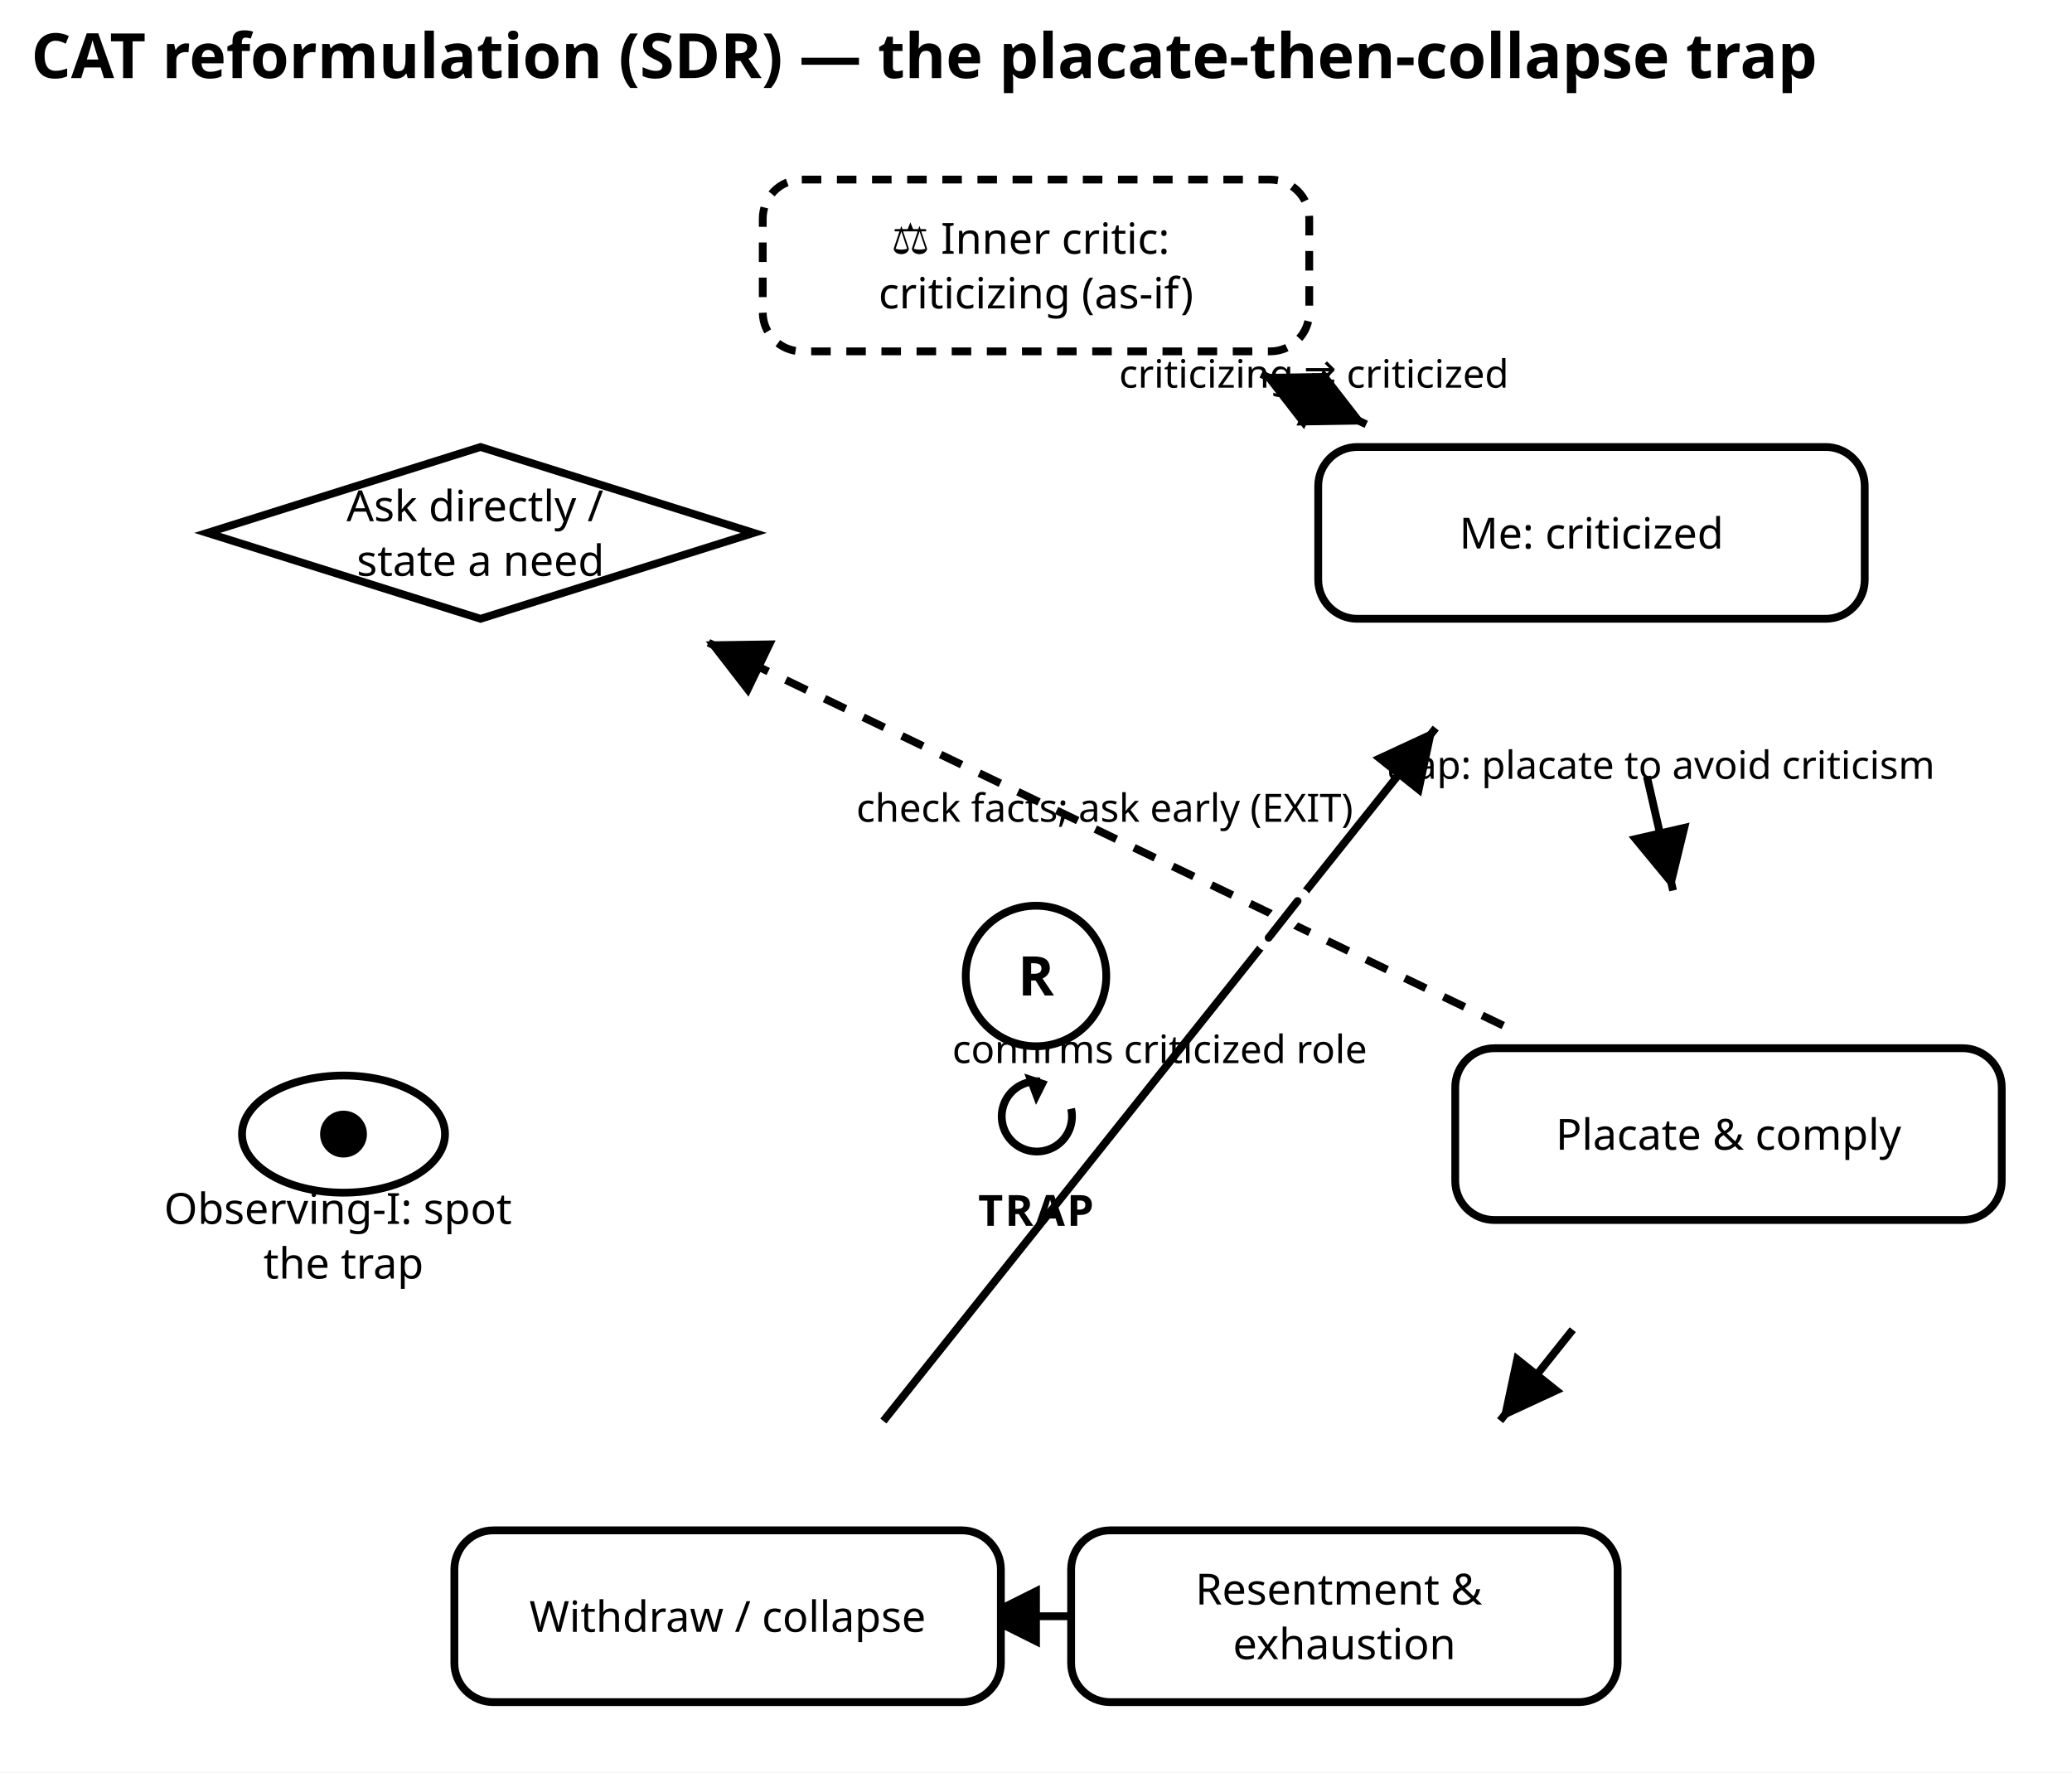
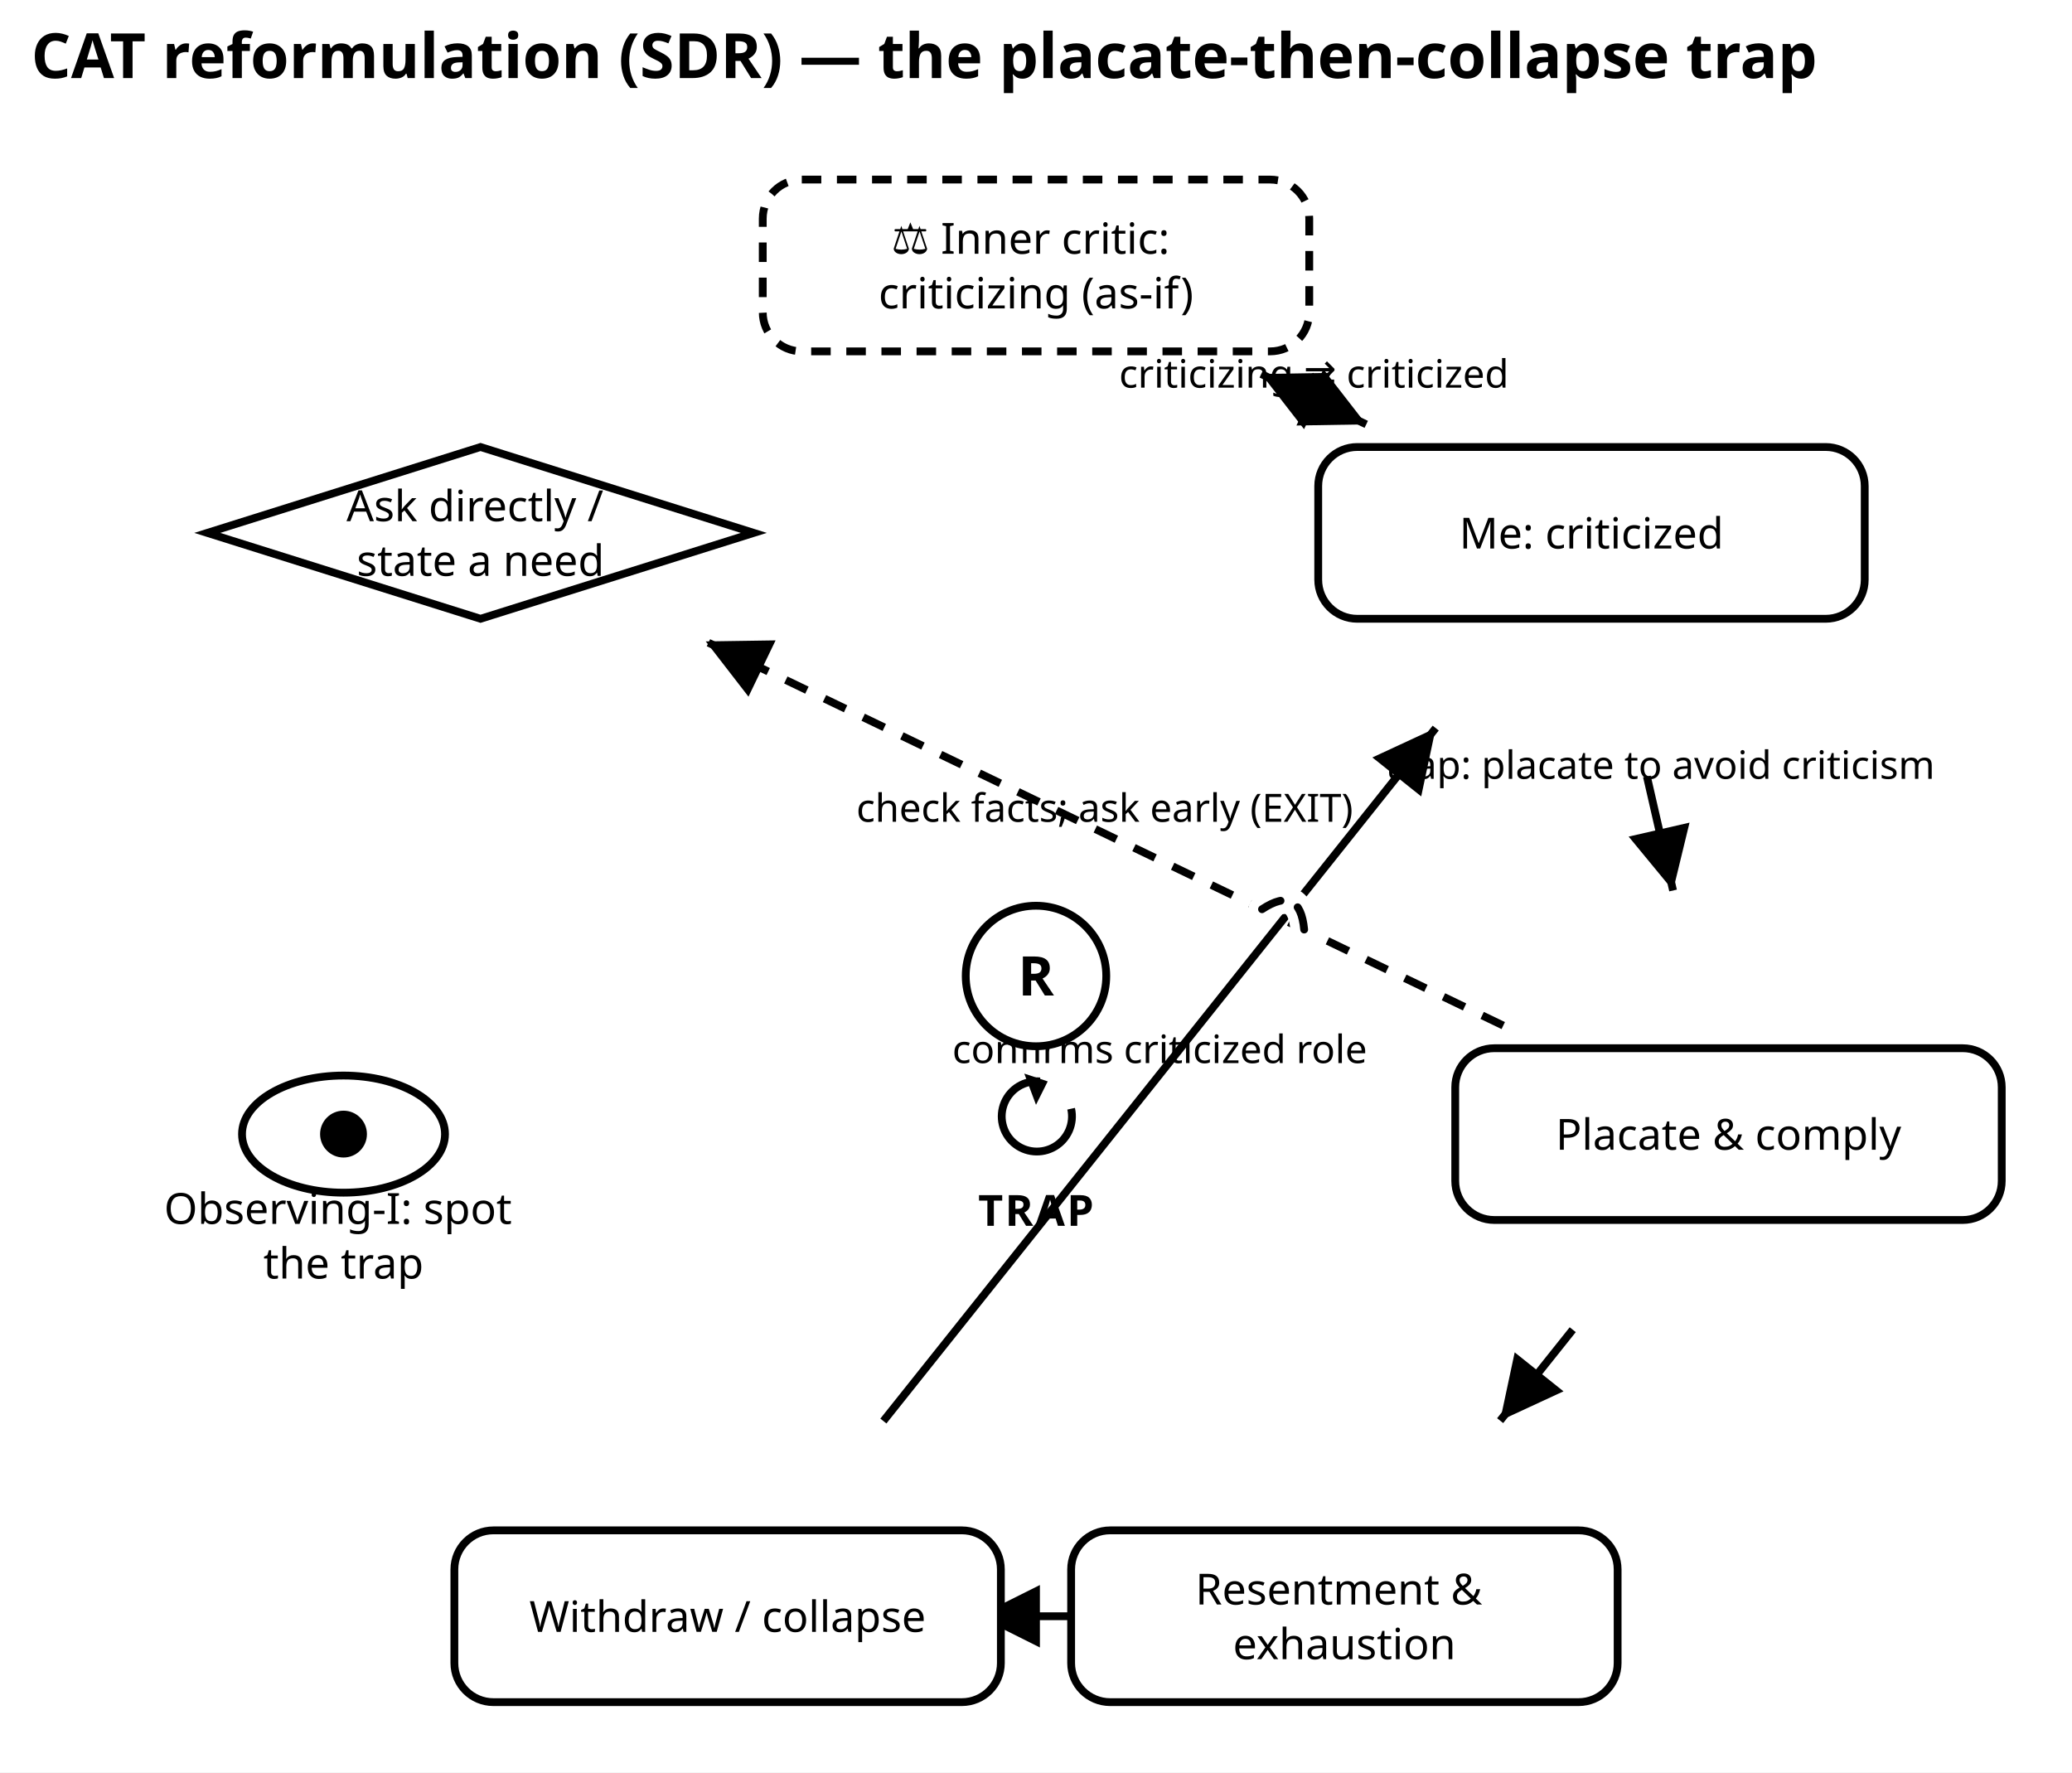
<svg xmlns="http://www.w3.org/2000/svg" viewBox="14.6 0 530.8 454" role="img" aria-label="Maintaining loop: CAT reformulation (SDR) — the placate-then-collapse trap. Links: Inner critic: criticizing &lt;-&gt; Me: criticized; Me: criticized -&gt; Placate &amp; comply; Placate &amp; comply -&gt; Resentment &amp; exhaustion; Resentment &amp; exhaustion -&gt; Withdraw / collapse; Withdraw / collapse -&gt; Me: criticized (reinforcing). Ways out: Placate &amp; comply to Ask directly / state a need. This maintaining pattern is a trap — a self-confirming loop, where actions meant to escape confirm the belief. Contested standing (held as disputed, not settled): Inner critic: criticizing. Named as-if — a metaphor, not a literal claim: Inner critic: criticizing. Confidence — high: Placate &amp; comply; low: Inner critic: criticizing.">
  <defs>
    <marker id="arrow" markerWidth="10" markerHeight="10" refX="8" refY="4" orient="auto-start-reverse">
      <path d="M0,0 L8,4 L0,8 z" fill="#000" />
    </marker>
  </defs>
  <rect x="14.6" y="0" width="530.8" height="454" fill="#fff" />
  <text x="22.6" y="20" font-family="sans-serif" font-size="16" font-weight="700">CAT reformulation (SDR) — the placate-then-collapse trap</text>
  <path data-el="edge:rr" d="M 337.7,95.8 L 364.6,108.7" fill="none" stroke="#000" stroke-width="2" marker-start="url(#arrow)" marker-end="url(#arrow)" />
  <text data-el="edgelabel:rr" x="351.2" y="99.3" font-family="sans-serif" font-size="10" text-anchor="middle">criticizing ⇄ criticized</text>
  <path data-el="edge:c_p" d="M 436.5,198.9 L 443.2,228.1" fill="none" stroke="#000" stroke-width="2" marker-end="url(#arrow)" />
  <text data-el="edgelabel:c_p" x="439.9" y="199.5" font-family="sans-serif" font-size="10" text-anchor="middle">trap: placate to avoid criticism</text>
  <path data-el="edge:p_r" d="M 417.5,340.6 L 398.9,363.9" fill="none" stroke="#000" stroke-width="2" marker-end="url(#arrow)" />
  <path data-el="edge:r_w" d="M 295,414 L 265,414" fill="none" stroke="#000" stroke-width="2" marker-end="url(#arrow)" />
  <path data-el="edge:w_c" d="M 240.9,364 L 382.4,186.5" fill="none" stroke="#000" stroke-width="2" marker-end="url(#arrow)" />
  <text data-el="edgelabel:w_c" x="311.7" y="272.3" font-family="sans-serif" font-size="10" text-anchor="middle">confirms criticized role</text>
  <path data-el="edge:exit" d="M 399.7,262.7 L 195.4,164.3" fill="none" stroke="#000" stroke-width="2" stroke-dasharray="6 5" marker-end="url(#arrow)" />
  <text data-el="edgelabel:exit" x="297.6" y="210.5" font-family="sans-serif" font-size="10" text-anchor="middle">check facts; ask early (EXIT)</text>
-   <line x1="339.6" y1="240.2" x2="347" y2="230.8" stroke="#fff" stroke-width="7" stroke-linecap="round" />
-   <line x1="339.6" y1="240.2" x2="347" y2="230.8" stroke="#000" stroke-width="2" stroke-linecap="round" />
+   <path d="M 348.7,238.1 Q 347.6,226.5 337.9,232.9" fill="none" stroke="#fff" stroke-width="7" stroke-linecap="round" />
+   <path d="M 348.7,238.1 Q 347.6,226.5 337.9,232.9" fill="none" stroke="#000" stroke-width="2" stroke-dasharray="6 5" stroke-linecap="round" />
  <circle cx="280" cy="250" r="18" fill="#fff" stroke="#000" stroke-width="2" />
  <text x="280" y="255" text-anchor="middle" font-family="sans-serif" font-size="14" font-weight="700">R</text>
  <path d="M 289,284 A 9 9 0 1 1 281,277" fill="none" stroke="#000" stroke-width="2" />
  <path d="M 277,275 L 283,277 L 280,283 z" fill="#000" stroke="none" />
  <text x="280" y="314" text-anchor="middle" font-family="sans-serif" font-size="11" font-weight="700" letter-spacing="0.5">TRAP</text>
  <rect data-el="node:criticized" x="352.3" y="114.5" width="140" height="44" rx="10" ry="10" fill="#fff" stroke="#000" stroke-width="2" />
  <text x="422.3" y="140.5" font-family="sans-serif" font-size="11" text-anchor="middle" data-el="nodelabel:criticized">Me: criticized</text>
  <rect data-el="node:placate" x="387.4" y="268.5" width="140" height="44" rx="10" ry="10" fill="#fff" stroke="#000" stroke-width="2" />
  <text x="457.4" y="294.5" font-family="sans-serif" font-size="11" text-anchor="middle" data-el="nodelabel:placate">Placate &amp; comply</text>
  <rect data-el="node:resent" x="289" y="392" width="140" height="44" rx="10" ry="10" fill="#fff" stroke="#000" stroke-width="2" />
  <text text-anchor="middle" font-family="sans-serif" font-size="11" data-el="nodelabel:resent">
    <tspan x="359" y="411">Resentment &amp;</tspan>
    <tspan x="359" y="425">exhaustion</tspan>
  </text>
  <rect data-el="node:withdraw" x="131" y="392" width="140" height="44" rx="10" ry="10" fill="#fff" stroke="#000" stroke-width="2" />
  <text x="201" y="418" font-family="sans-serif" font-size="11" text-anchor="middle" data-el="nodelabel:withdraw">Withdraw / collapse</text>
  <rect data-el="node:critic" x="210" y="46" width="140" height="44" rx="10" ry="10" fill="#fff" stroke="#000" stroke-width="2" stroke-dasharray="5 4" />
  <text text-anchor="middle" font-family="sans-serif" font-size="11" data-el="nodelabel:critic">
    <tspan x="280" y="65">⚖ Inner critic:</tspan>
    <tspan x="280" y="79">criticizing (as-if)</tspan>
  </text>
  <ellipse data-el="node:eye" cx="102.6" cy="290.5" rx="26" ry="15" fill="#fff" stroke="#000" stroke-width="2" />
  <circle cx="102.6" cy="290.5" r="6" fill="#000" />
  <text text-anchor="middle" font-family="sans-serif" font-size="11" data-el="nodelabel:eye">
    <tspan x="102.6" y="313.5">Observing-I: spot</tspan>
    <tspan x="102.6" y="327.5">the trap</tspan>
  </text>
  <polygon data-el="node:assert" points="137.7,114.5 207.7,136.5 137.7,158.5 67.7,136.5" fill="#fff" stroke="#000" stroke-width="2" />
  <text text-anchor="middle" font-family="sans-serif" font-size="11" data-el="nodelabel:assert">
    <tspan x="137.7" y="133.5">Ask directly /</tspan>
    <tspan x="137.7" y="147.5">state a need</tspan>
  </text>
</svg>
